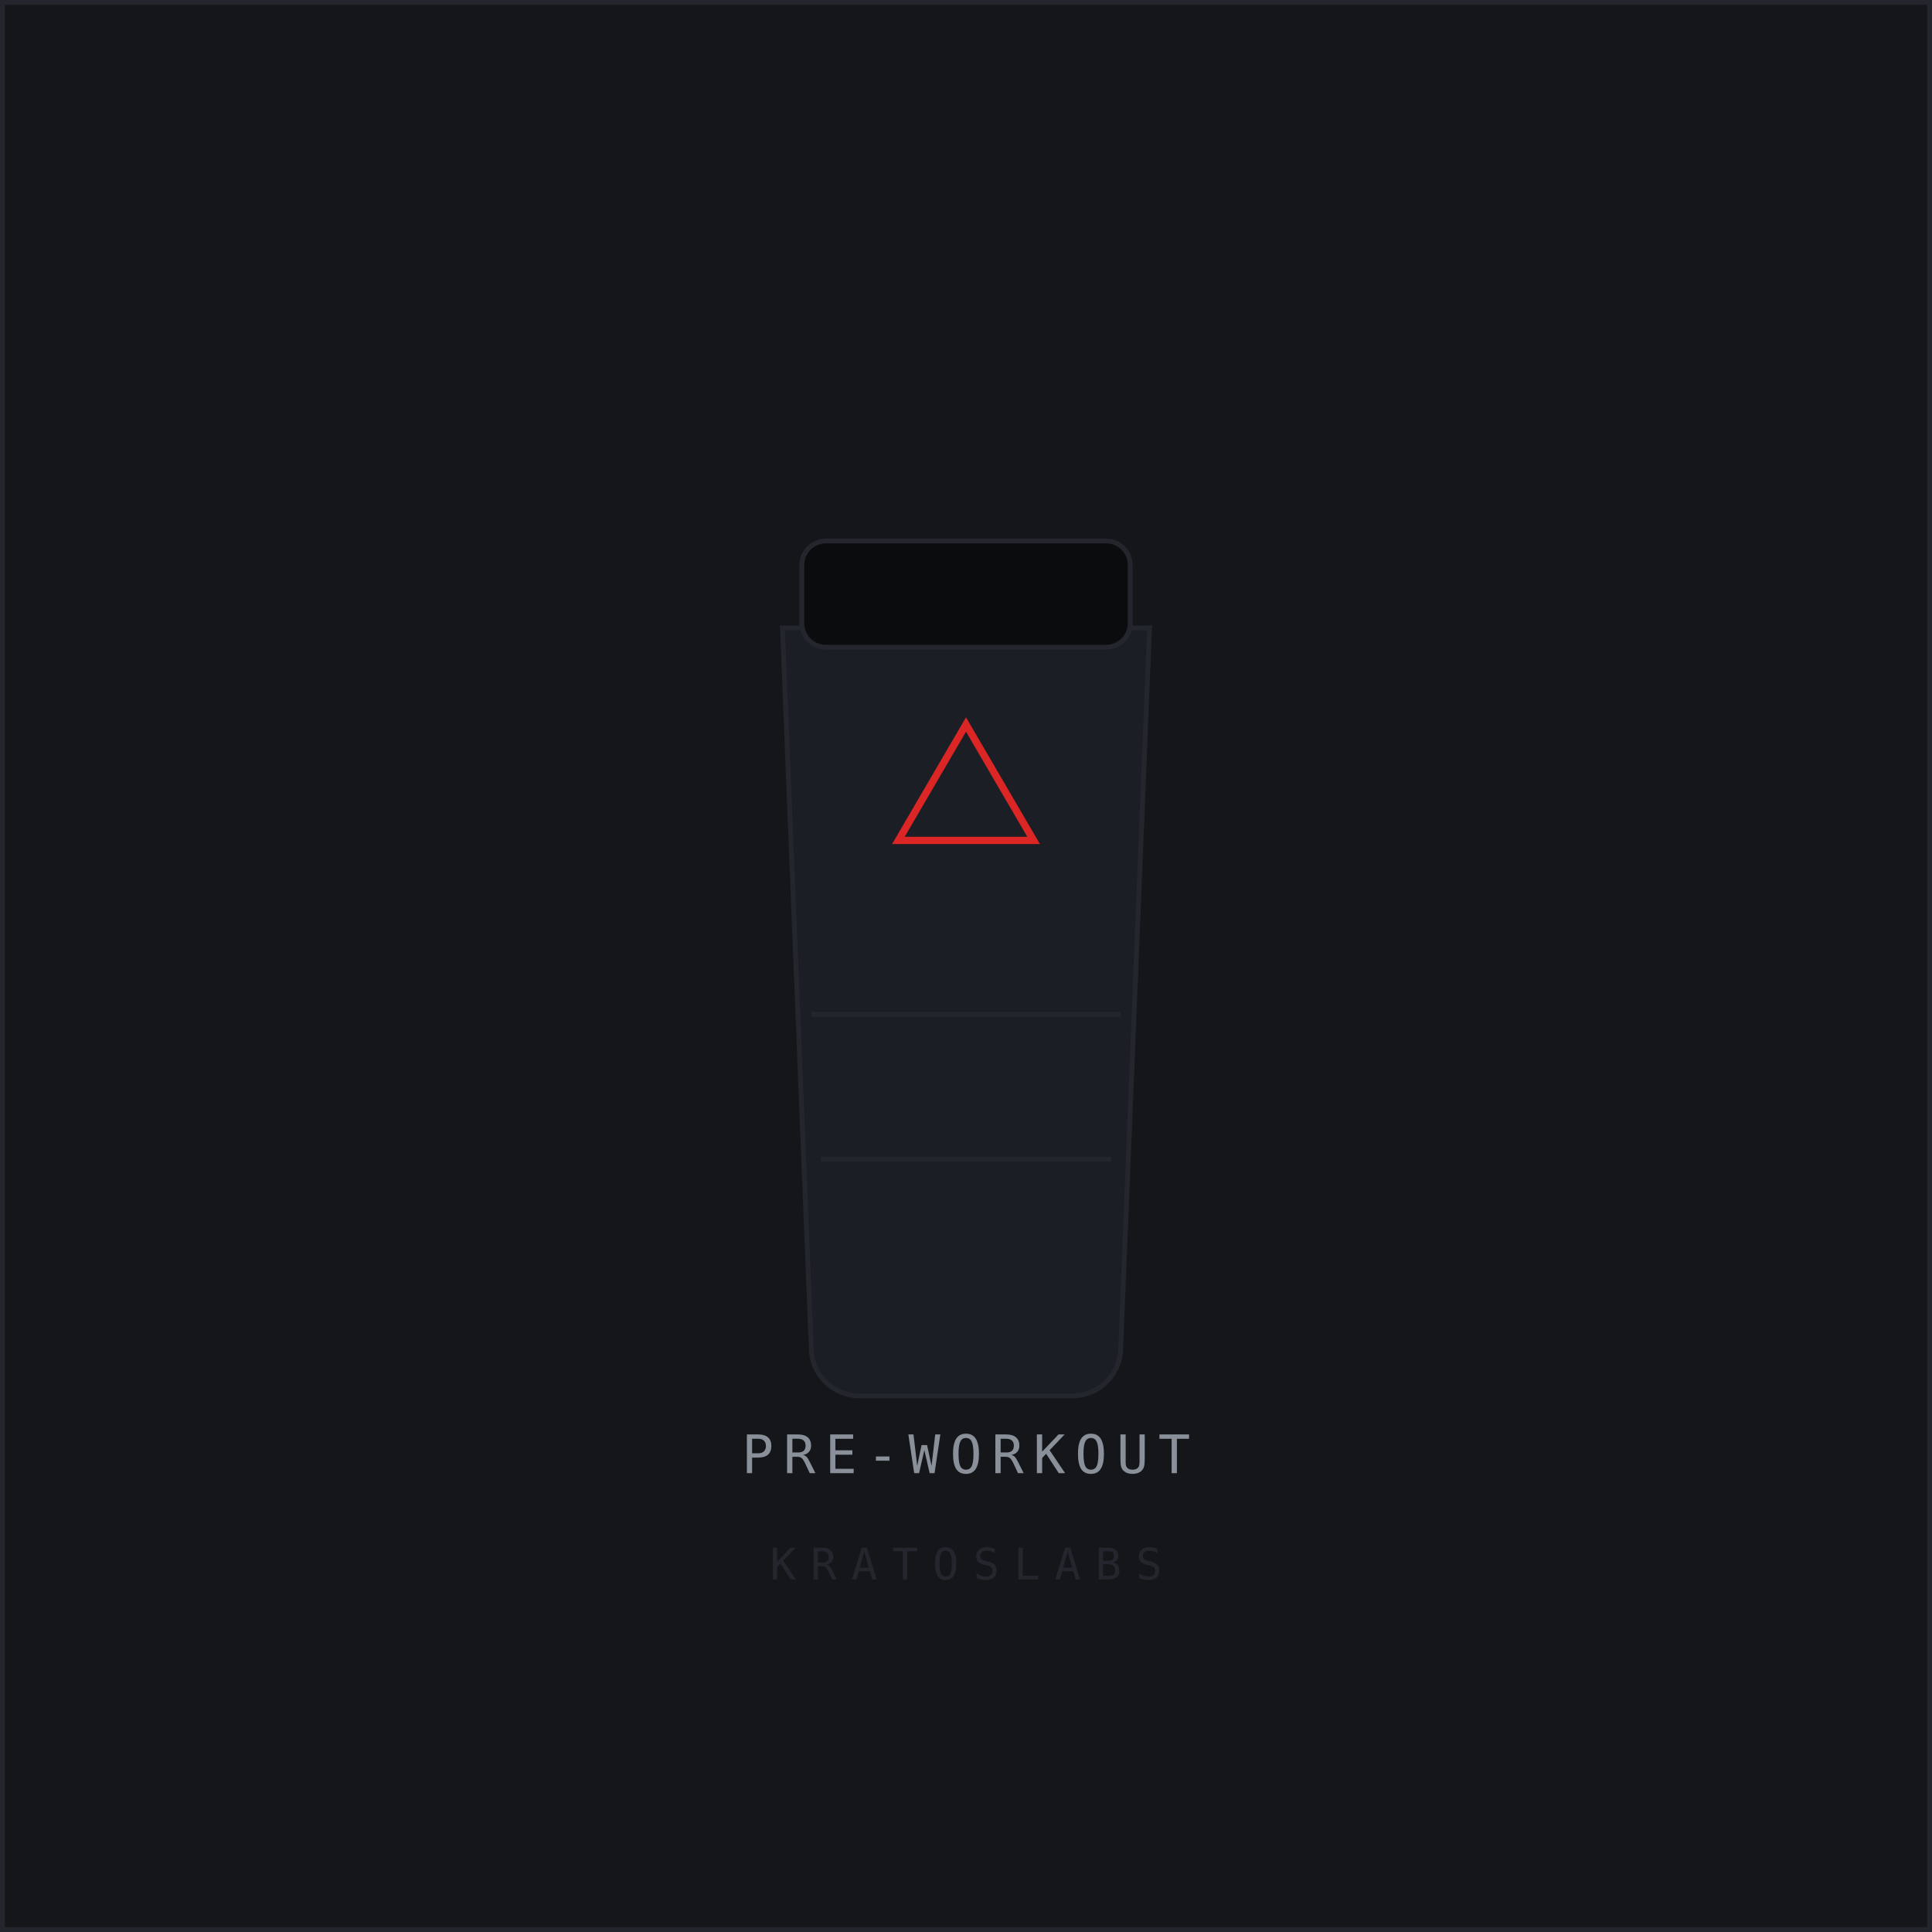
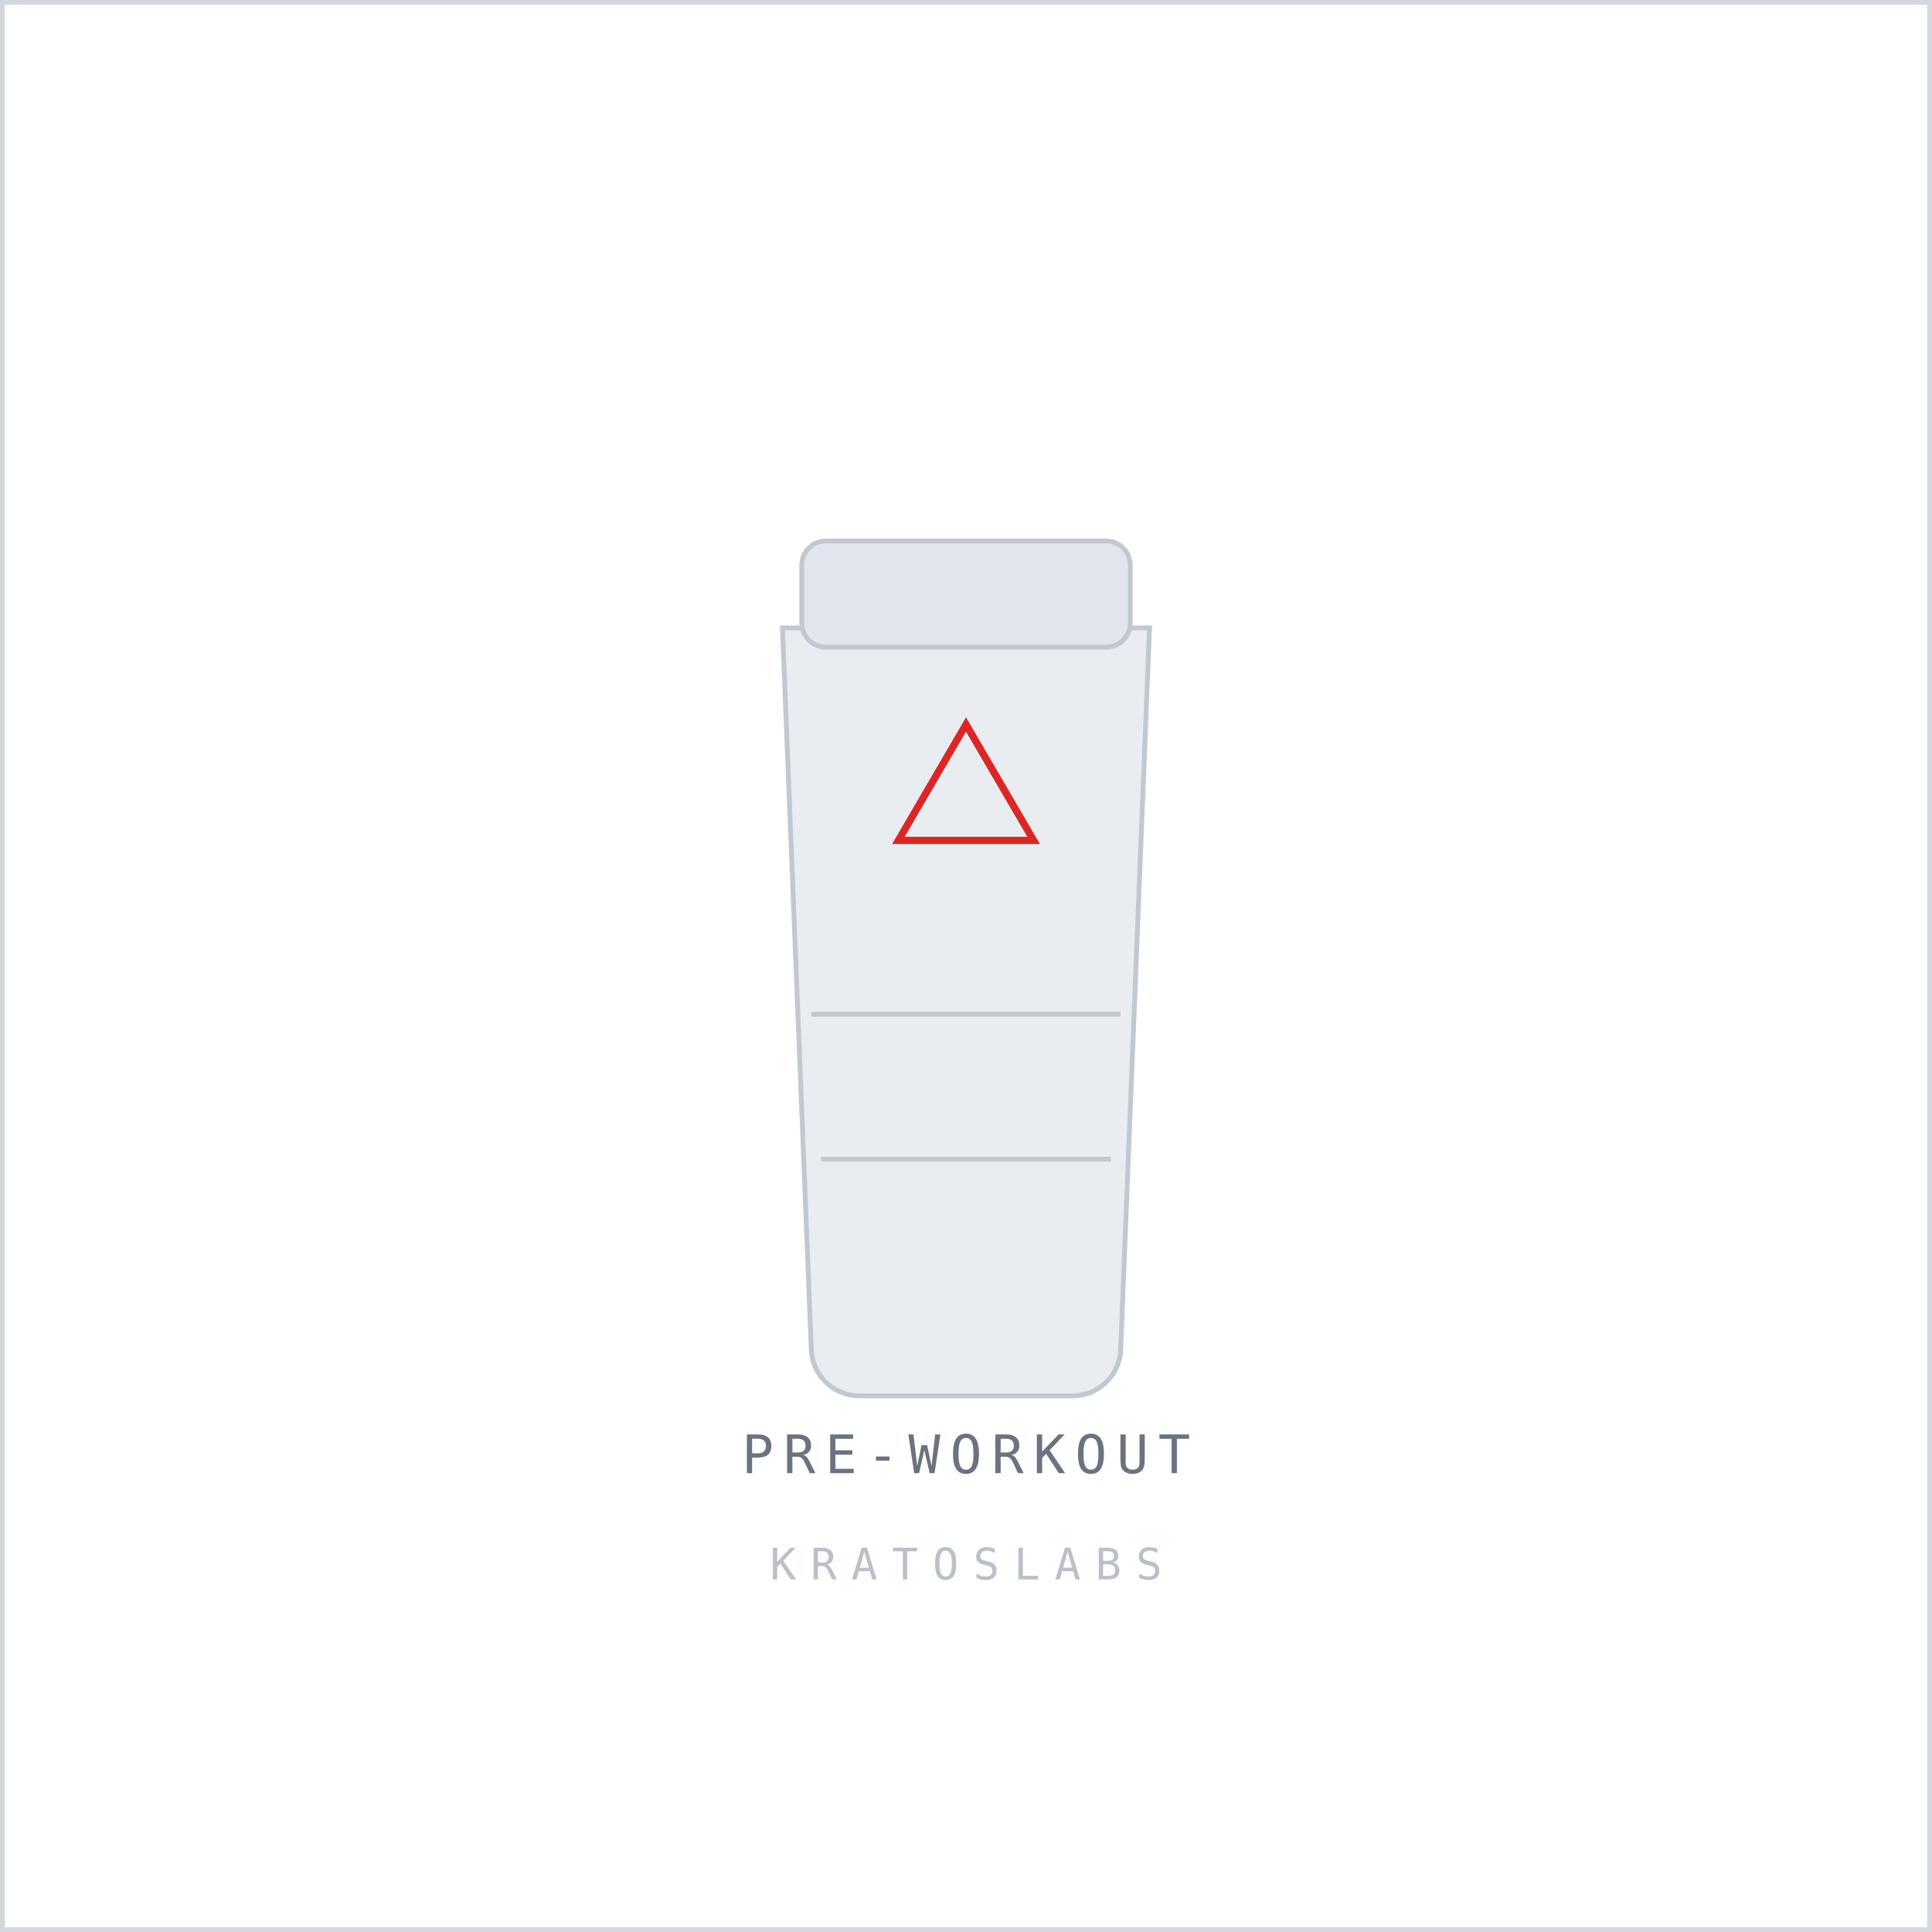
<svg xmlns="http://www.w3.org/2000/svg" viewBox="0 0 400 400" role="img" aria-label="Pre-workout KratosLabs con shaker">
-   <rect width="400" height="400" fill="#14161A" />
-   <rect x="0.5" y="0.5" width="399" height="399" fill="none" stroke="#23262C" />
-   <path d="M162 130h76l-6 150a10 10 0 0 1-10 9h-44a10 10 0 0 1-10-9z" fill="#1B1E24" stroke="#23262C" />
-   <rect x="166" y="112" width="68" height="22" rx="5" fill="#0B0C0E" stroke="#23262C" />
-   <path d="M168 210h64M170 240h60" stroke="#23262C" />
+   <rect width="400" height="400" fill="#FFFFFF" />
+   <rect x="0.5" y="0.5" width="399" height="399" fill="none" stroke="#D3D8DF" />
+   <path d="M162 130h76l-6 150a10 10 0 0 1-10 9h-44a10 10 0 0 1-10-9z" fill="#E9ECF1" stroke="#C2C8D0" />
+   <rect x="166" y="112" width="68" height="22" rx="5" fill="#E2E6EC" stroke="#C2C8D0" />
+   <path d="M168 210h64M170 240h60" stroke="#C2C8D0" />
  <path d="M200 150l14 24h-28z" fill="none" stroke="#DC2626" stroke-width="1.5" />
-   <text x="200" y="305" fill="#8A9099" font-family="monospace" font-size="11" text-anchor="middle" letter-spacing="2">PRE-WORKOUT</text>
-   <text x="200" y="327" fill="#23262C" font-family="monospace" font-size="9" text-anchor="middle" letter-spacing="3">KRATOSLABS</text>
+   <text x="200" y="305" fill="#6B7280" font-family="monospace" font-size="11" text-anchor="middle" letter-spacing="2">PRE-WORKOUT</text>
+   <text x="200" y="327" fill="#B9C0C9" font-family="monospace" font-size="9" text-anchor="middle" letter-spacing="3">KRATOSLABS</text>
</svg>
